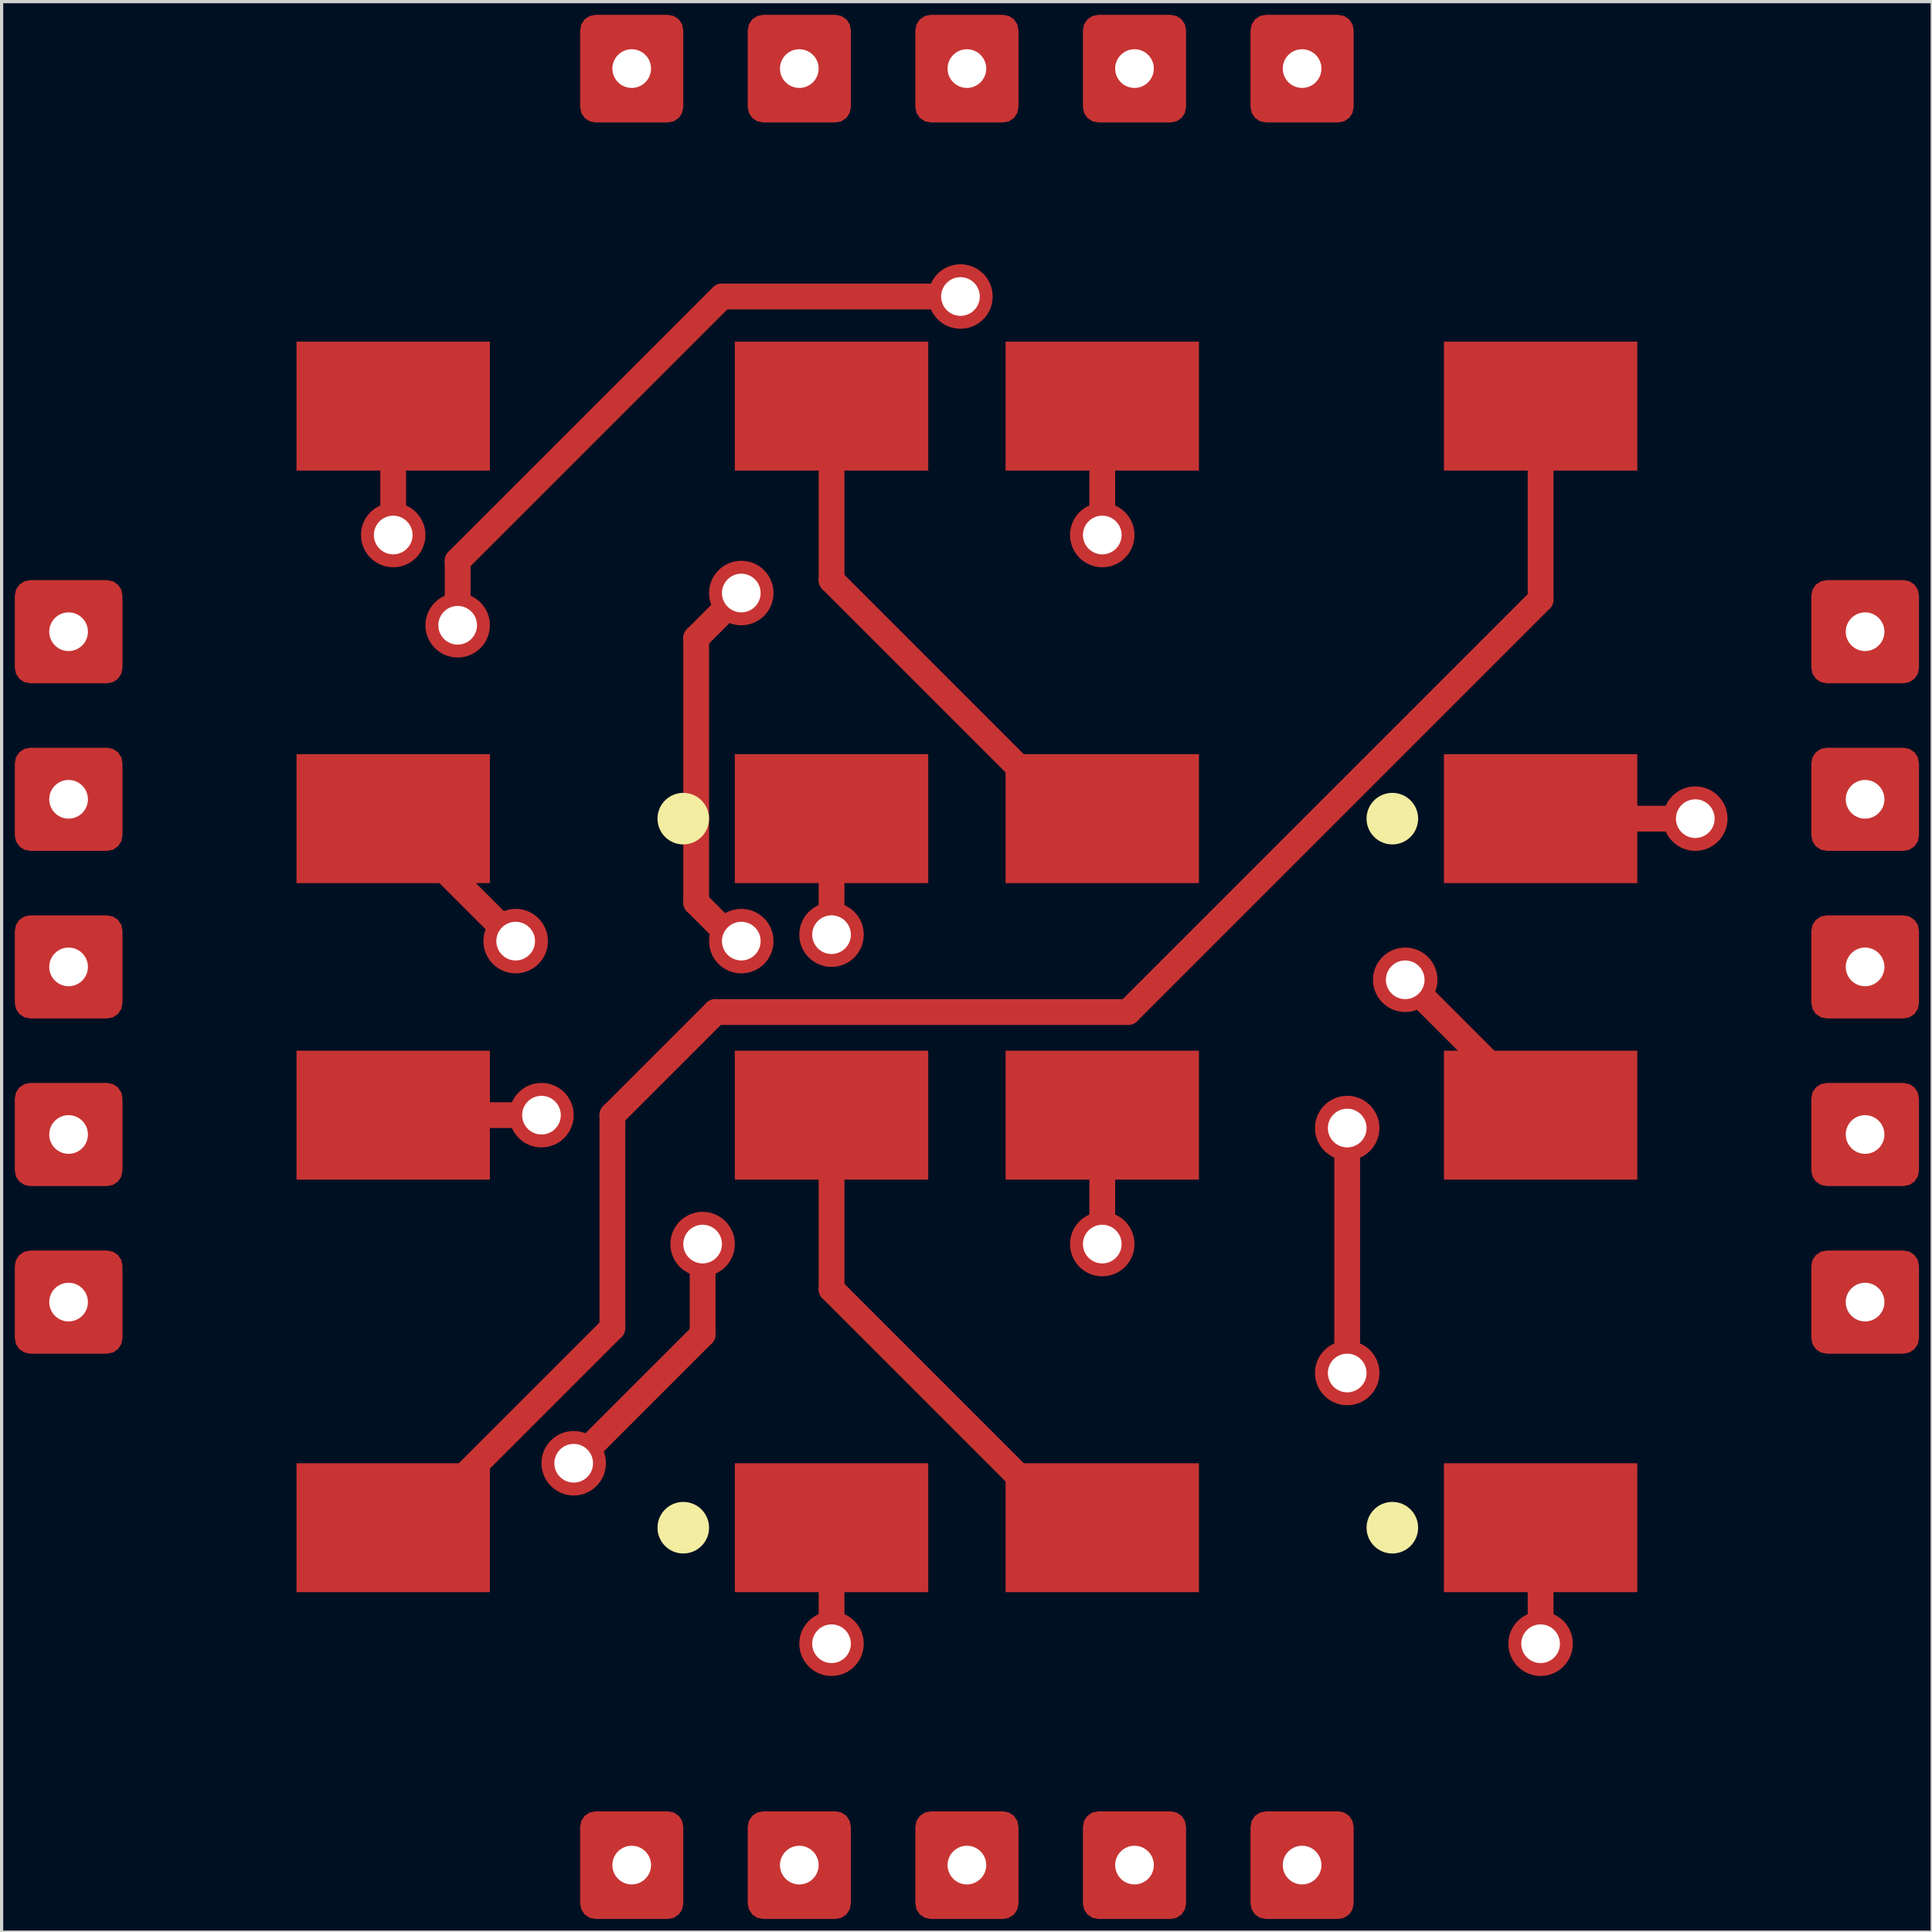
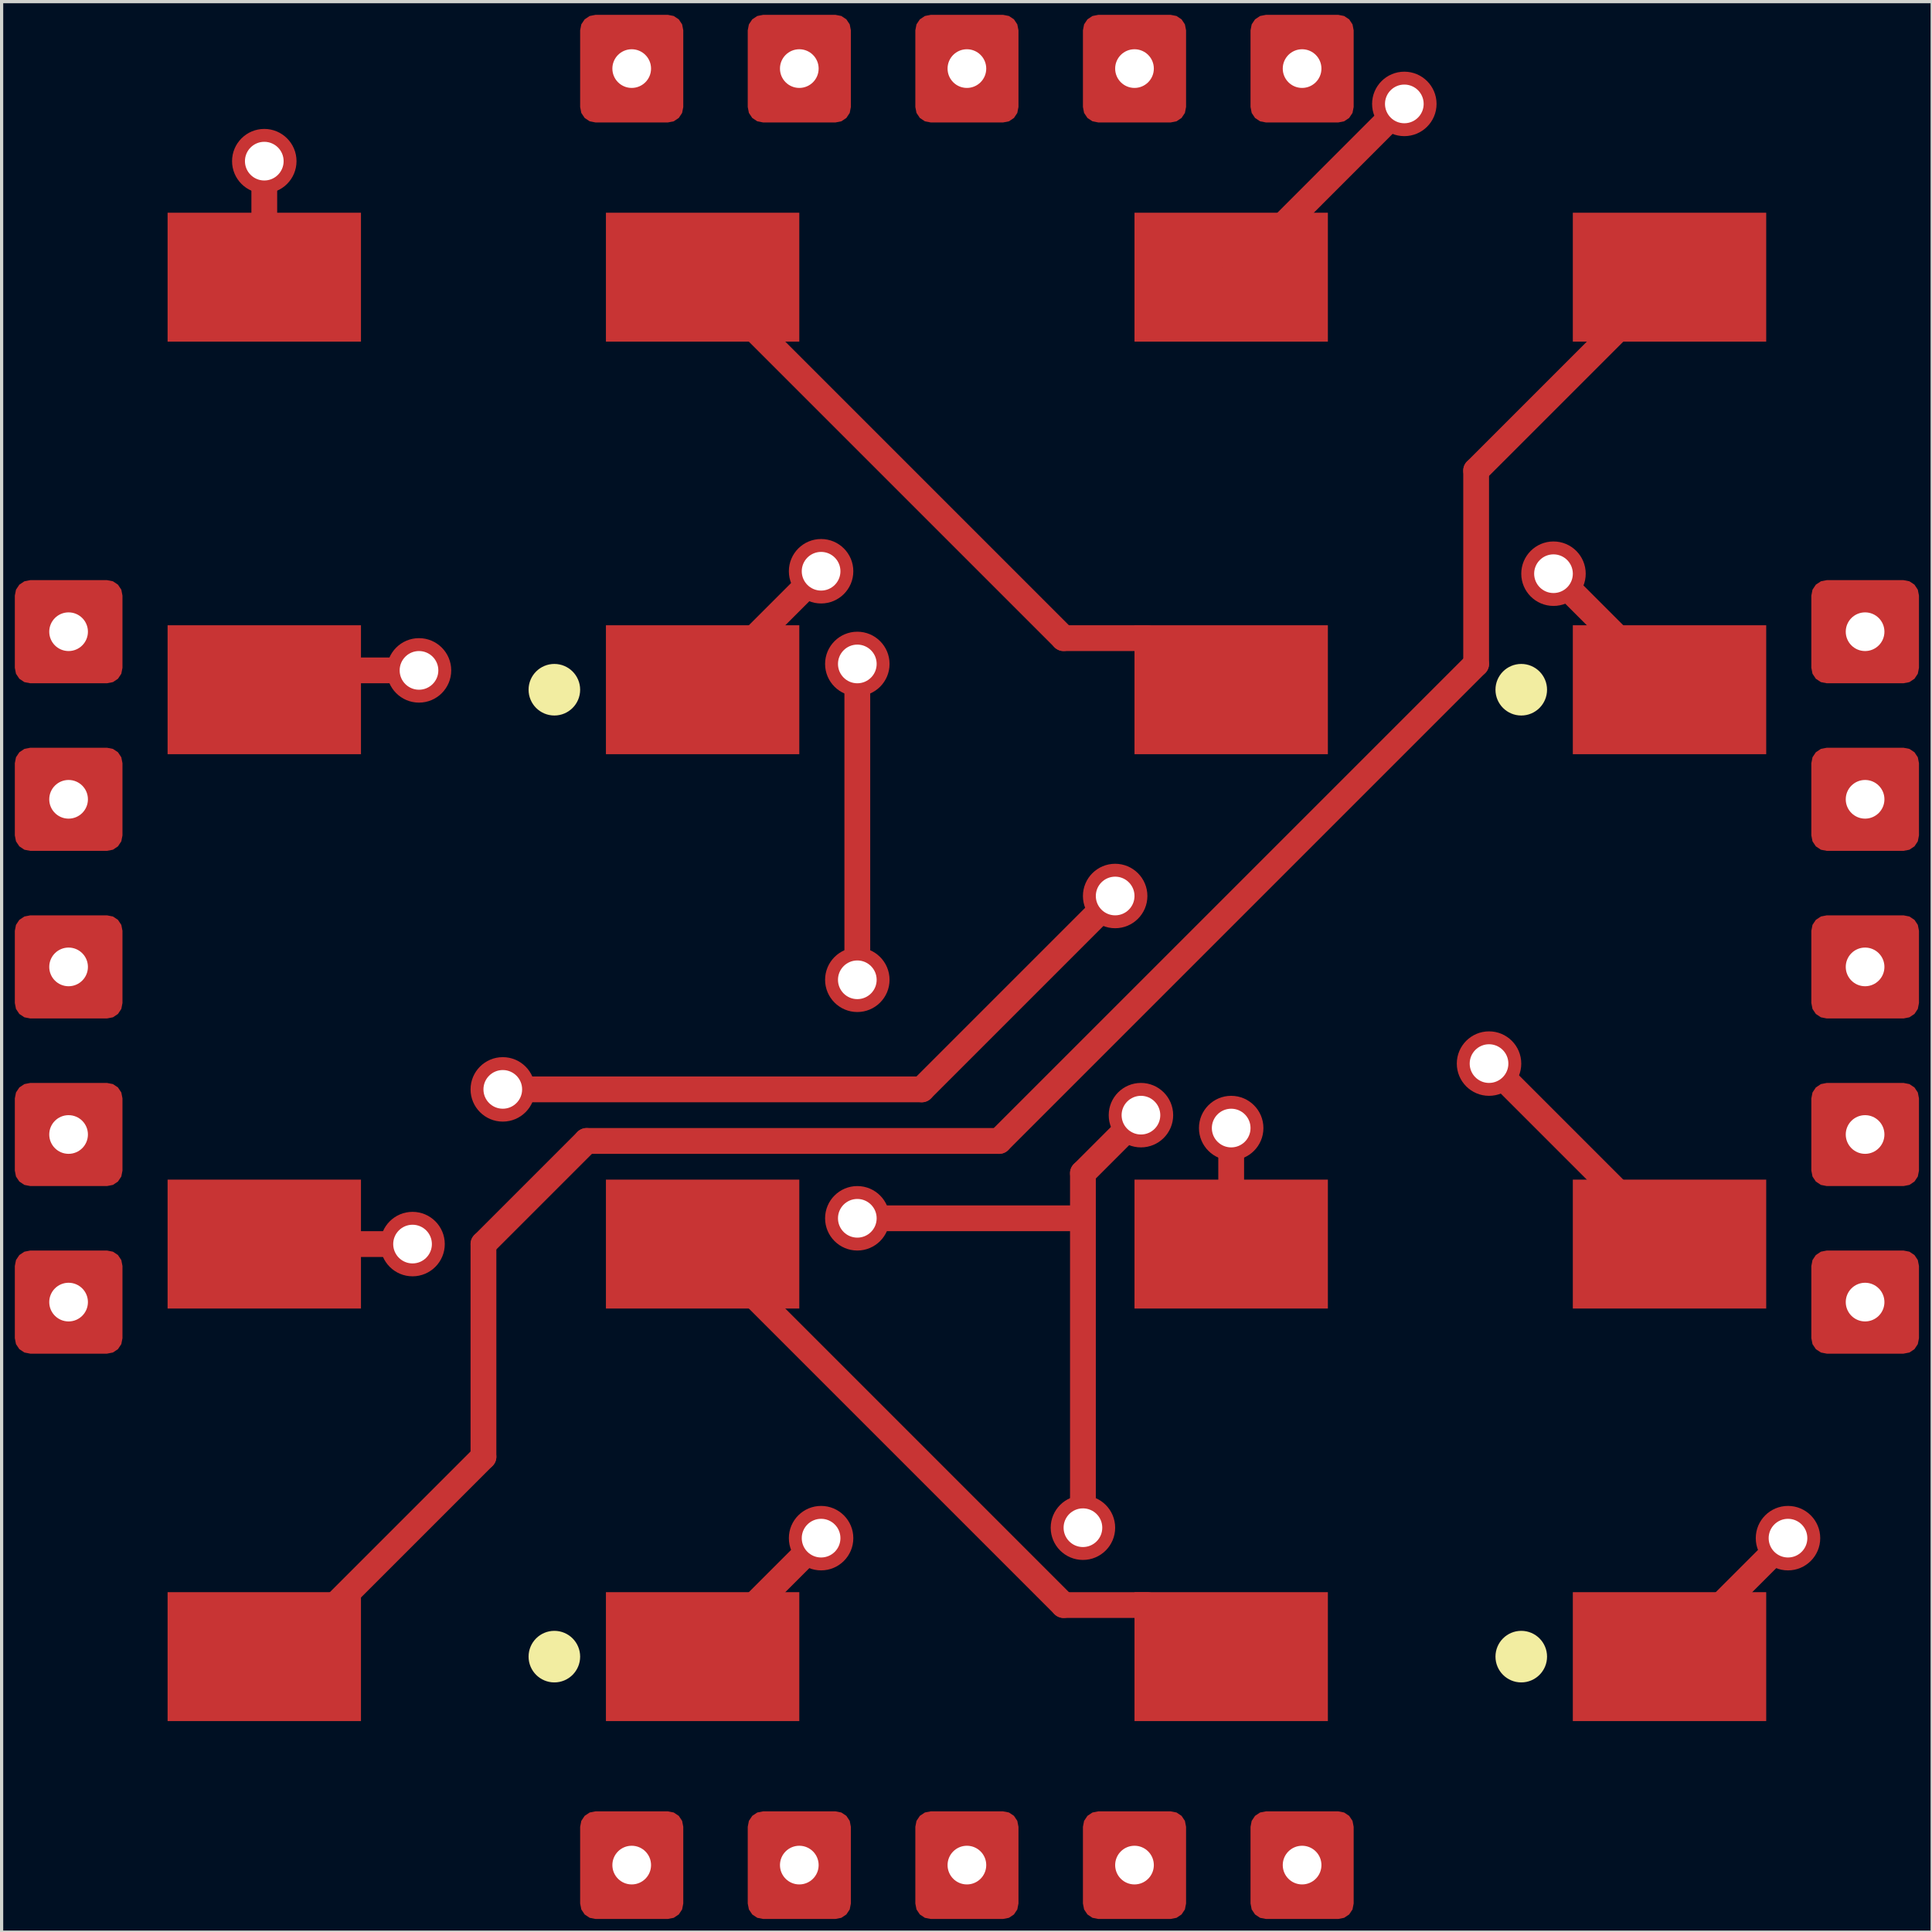
<svg xmlns="http://www.w3.org/2000/svg" version="1.1" width="480" height="480" viewBox="0 0 14.986 14.986">
  <rect x="0" y="0" width="14.986" height="14.986" fill="#001023" />
  <g style="fill:#000000; fill-opacity:1;stroke:#000000; stroke-opacity:1; stroke-linecap:round; stroke-linejoin:round;" transform="translate(0 0) scale(1 1)">
-     <path style="fill:#C83434; fill-opacity:1; stroke:none;fill-rule:evenodd;" d="M 0.235,10.5 0.189,10.491 0.15,10.465 0.124,10.426 0.115,10.38 0.115,9.82 0.124,9.774 0.15,9.735 0.189,9.709 0.235,9.7 0.83,9.7 0.876,9.709 0.915,9.735 0.941,9.774 0.95,9.82 0.95,10.38 0.941,10.426 0.915,10.465 0.876,10.491 0.83,10.5 Z" />
-     <path style="fill:#C83434; fill-opacity:1; stroke:none;fill-rule:evenodd;" d="M 0.235,9.2 0.189,9.191 0.15,9.165 0.124,9.126 0.115,9.08 0.115,8.52 0.124,8.474 0.15,8.435 0.189,8.409 0.235,8.4 0.83,8.4 0.876,8.409 0.915,8.435 0.941,8.474 0.95,8.52 0.95,9.08 0.941,9.126 0.915,9.165 0.876,9.191 0.83,9.2 Z" />
-     <path style="fill:#C83434; fill-opacity:1; stroke:none;fill-rule:evenodd;" d="M 0.235,7.9 0.189,7.891 0.15,7.865 0.124,7.826 0.115,7.78 0.115,7.22 0.124,7.174 0.15,7.135 0.189,7.109 0.235,7.1 0.83,7.1 0.876,7.109 0.915,7.135 0.941,7.174 0.95,7.22 0.95,7.78 0.941,7.826 0.915,7.865 0.876,7.891 0.83,7.9 Z" />
-     <path style="fill:#C83434; fill-opacity:1; stroke:none;fill-rule:evenodd;" d="M 0.235,6.6 0.189,6.591 0.15,6.565 0.124,6.526 0.115,6.48 0.115,5.92 0.124,5.874 0.15,5.835 0.189,5.809 0.235,5.8 0.83,5.8 0.876,5.809 0.915,5.835 0.941,5.874 0.95,5.92 0.95,6.48 0.941,6.526 0.915,6.565 0.876,6.591 0.83,6.6 Z" />
-     <path style="fill:#C83434; fill-opacity:1; stroke:none;fill-rule:evenodd;" d="M 0.235,5.3 0.189,5.291 0.15,5.265 0.124,5.226 0.115,5.18 0.115,4.62 0.124,4.574 0.15,4.535 0.189,4.509 0.235,4.5 0.83,4.5 0.876,4.509 0.915,4.535 0.941,4.574 0.95,4.62 0.95,5.18 0.941,5.226 0.915,5.265 0.876,5.291 0.83,5.3 Z" />
-     <path style="fill:#C83434; fill-opacity:1; stroke:none;fill-rule:evenodd;" d="M 7.2,11.35 7.2,12.35 5.7,12.35 5.7,11.35 Z" />
-     <path style="fill:#C83434; fill-opacity:1; stroke:none;fill-rule:evenodd;" d="M 7.2,8.15 7.2,9.15 5.7,9.15 5.7,8.15 Z" />
-     <path style="fill:#C83434; fill-opacity:1; stroke:none;fill-rule:evenodd;" d="M 3.8,8.15 3.8,9.15 2.3,9.15 2.3,8.15 Z" />
-     <path style="fill:#C83434; fill-opacity:1; stroke:none;fill-rule:evenodd;" d="M 3.8,11.35 3.8,12.35 2.3,12.35 2.3,11.35 Z" />
+     <path style="fill:#C83434; fill-opacity:1; stroke:none;fill-rule:evenodd;" d="M 6.2,4.85 6.2,5.85 4.7,5.85 4.7,4.85 Z" />
+     <path style="fill:#C83434; fill-opacity:1; stroke:none;fill-rule:evenodd;" d="M 6.2,1.65 6.2,2.65 4.7,2.65 4.7,1.65 Z" />
+     <path style="fill:#C83434; fill-opacity:1; stroke:none;fill-rule:evenodd;" d="M 2.8,1.65 2.8,2.65 1.3,2.65 1.3,1.65 Z" />
+     <path style="fill:#C83434; fill-opacity:1; stroke:none;fill-rule:evenodd;" d="M 2.8,4.85 2.8,5.85 1.3,5.85 1.3,4.85 Z" />
    <path style="fill:#C83434; fill-opacity:1; stroke:none;fill-rule:evenodd;" d="M 4.5,0.235 4.509,0.189 4.535,0.15 4.574,0.124 4.62,0.115 5.18,0.115 5.226,0.124 5.265,0.15 5.291,0.189 5.3,0.235 5.3,0.83 5.291,0.876 5.265,0.915 5.226,0.941 5.18,0.95 4.62,0.95 4.574,0.941 4.535,0.915 4.509,0.876 4.5,0.83 Z" />
    <path style="fill:#C83434; fill-opacity:1; stroke:none;fill-rule:evenodd;" d="M 5.8,0.235 5.809,0.189 5.835,0.15 5.874,0.124 5.92,0.115 6.48,0.115 6.526,0.124 6.565,0.15 6.591,0.189 6.6,0.235 6.6,0.83 6.591,0.876 6.565,0.915 6.526,0.941 6.48,0.95 5.92,0.95 5.874,0.941 5.835,0.915 5.809,0.876 5.8,0.83 Z" />
    <path style="fill:#C83434; fill-opacity:1; stroke:none;fill-rule:evenodd;" d="M 7.1,0.235 7.109,0.189 7.135,0.15 7.174,0.124 7.22,0.115 7.78,0.115 7.826,0.124 7.865,0.15 7.891,0.189 7.9,0.235 7.9,0.83 7.891,0.876 7.865,0.915 7.826,0.941 7.78,0.95 7.22,0.95 7.174,0.941 7.135,0.915 7.109,0.876 7.1,0.83 Z" />
    <path style="fill:#C83434; fill-opacity:1; stroke:none;fill-rule:evenodd;" d="M 8.4,0.235 8.409,0.189 8.435,0.15 8.474,0.124 8.52,0.115 9.08,0.115 9.126,0.124 9.165,0.15 9.191,0.189 9.2,0.235 9.2,0.83 9.191,0.876 9.165,0.915 9.126,0.941 9.08,0.95 8.52,0.95 8.474,0.941 8.435,0.915 8.409,0.876 8.4,0.83 Z" />
    <path style="fill:#C83434; fill-opacity:1; stroke:none;fill-rule:evenodd;" d="M 9.7,0.235 9.709,0.189 9.735,0.15 9.774,0.124 9.82,0.115 10.38,0.115 10.426,0.124 10.465,0.15 10.491,0.189 10.5,0.235 10.5,0.83 10.491,0.876 10.465,0.915 10.426,0.941 10.38,0.95 9.82,0.95 9.774,0.941 9.735,0.915 9.709,0.876 9.7,0.83 Z" />
    <path style="fill:#C83434; fill-opacity:1; stroke:none;fill-rule:evenodd;" d="M 10.5,14.765 10.491,14.811 10.465,14.85 10.426,14.876 10.38,14.885 9.82,14.885 9.774,14.876 9.735,14.85 9.709,14.811 9.7,14.765 9.7,14.17 9.709,14.124 9.735,14.085 9.774,14.059 9.82,14.05 10.38,14.05 10.426,14.059 10.465,14.085 10.491,14.124 10.5,14.17 Z" />
    <path style="fill:#C83434; fill-opacity:1; stroke:none;fill-rule:evenodd;" d="M 9.2,14.765 9.191,14.811 9.165,14.85 9.126,14.876 9.08,14.885 8.52,14.885 8.474,14.876 8.435,14.85 8.409,14.811 8.4,14.765 8.4,14.17 8.409,14.124 8.435,14.085 8.474,14.059 8.52,14.05 9.08,14.05 9.126,14.059 9.165,14.085 9.191,14.124 9.2,14.17 Z" />
    <path style="fill:#C83434; fill-opacity:1; stroke:none;fill-rule:evenodd;" d="M 7.9,14.765 7.891,14.811 7.865,14.85 7.826,14.876 7.78,14.885 7.22,14.885 7.174,14.876 7.135,14.85 7.109,14.811 7.1,14.765 7.1,14.17 7.109,14.124 7.135,14.085 7.174,14.059 7.22,14.05 7.78,14.05 7.826,14.059 7.865,14.085 7.891,14.124 7.9,14.17 Z" />
    <path style="fill:#C83434; fill-opacity:1; stroke:none;fill-rule:evenodd;" d="M 6.6,14.765 6.591,14.811 6.565,14.85 6.526,14.876 6.48,14.885 5.92,14.885 5.874,14.876 5.835,14.85 5.809,14.811 5.8,14.765 5.8,14.17 5.809,14.124 5.835,14.085 5.874,14.059 5.92,14.05 6.48,14.05 6.526,14.059 6.565,14.085 6.591,14.124 6.6,14.17 Z" />
    <path style="fill:#C83434; fill-opacity:1; stroke:none;fill-rule:evenodd;" d="M 5.3,14.765 5.291,14.811 5.265,14.85 5.226,14.876 5.18,14.885 4.62,14.885 4.574,14.876 4.535,14.85 4.509,14.811 4.5,14.765 4.5,14.17 4.509,14.124 4.535,14.085 4.574,14.059 4.62,14.05 5.18,14.05 5.226,14.059 5.265,14.085 5.291,14.124 5.3,14.17 Z" />
-     <path style="fill:#C83434; fill-opacity:1; stroke:none;fill-rule:evenodd;" d="M 7.2,5.85 7.2,6.85 5.7,6.85 5.7,5.85 Z" />
-     <path style="fill:#C83434; fill-opacity:1; stroke:none;fill-rule:evenodd;" d="M 7.2,2.65 7.2,3.65 5.7,3.65 5.7,2.65 Z" />
-     <path style="fill:#C83434; fill-opacity:1; stroke:none;fill-rule:evenodd;" d="M 3.8,2.65 3.8,3.65 2.3,3.65 2.3,2.65 Z" />
-     <path style="fill:#C83434; fill-opacity:1; stroke:none;fill-rule:evenodd;" d="M 3.8,5.85 3.8,6.85 2.3,6.85 2.3,5.85 Z" />
+     <path style="fill:#C83434; fill-opacity:1; stroke:none;fill-rule:evenodd;" d="M 13.7,12.35 13.7,13.35 12.2,13.35 12.2,12.35 Z" />
+     <path style="fill:#C83434; fill-opacity:1; stroke:none;fill-rule:evenodd;" d="M 13.7,9.15 13.7,10.15 12.2,10.15 12.2,9.15 Z" />
+     <path style="fill:#C83434; fill-opacity:1; stroke:none;fill-rule:evenodd;" d="M 10.3,9.15 10.3,10.15 8.8,10.15 8.8,9.15 Z" />
+     <path style="fill:#C83434; fill-opacity:1; stroke:none;fill-rule:evenodd;" d="M 10.3,12.35 10.3,13.35 8.8,13.35 8.8,12.35 Z" />
+     <path style="fill:#C83434; fill-opacity:1; stroke:none;fill-rule:evenodd;" d="M 13.7,4.85 13.7,5.85 12.2,5.85 12.2,4.85 Z" />
+     <path style="fill:#C83434; fill-opacity:1; stroke:none;fill-rule:evenodd;" d="M 13.7,1.65 13.7,2.65 12.2,2.65 12.2,1.65 Z" />
+     <path style="fill:#C83434; fill-opacity:1; stroke:none;fill-rule:evenodd;" d="M 10.3,1.65 10.3,2.65 8.8,2.65 8.8,1.65 Z" />
+     <path style="fill:#C83434; fill-opacity:1; stroke:none;fill-rule:evenodd;" d="M 10.3,4.85 10.3,5.85 8.8,5.85 8.8,4.85 Z" />
+     <path style="fill:#C83434; fill-opacity:1; stroke:none;fill-rule:evenodd;" d="M 0.235,10.5 0.189,10.491 0.15,10.465 0.124,10.426 0.115,10.38 0.115,9.82 0.124,9.774 0.15,9.735 0.189,9.709 0.235,9.7 0.83,9.7 0.876,9.709 0.915,9.735 0.941,9.774 0.95,9.82 0.95,10.38 0.941,10.426 0.915,10.465 0.876,10.491 0.83,10.5 Z" />
+     <path style="fill:#C83434; fill-opacity:1; stroke:none;fill-rule:evenodd;" d="M 0.235,9.2 0.189,9.191 0.15,9.165 0.124,9.126 0.115,9.08 0.115,8.52 0.124,8.474 0.15,8.435 0.189,8.409 0.235,8.4 0.83,8.4 0.876,8.409 0.915,8.435 0.941,8.474 0.95,8.52 0.95,9.08 0.941,9.126 0.915,9.165 0.876,9.191 0.83,9.2 Z" />
+     <path style="fill:#C83434; fill-opacity:1; stroke:none;fill-rule:evenodd;" d="M 0.235,7.9 0.189,7.891 0.15,7.865 0.124,7.826 0.115,7.78 0.115,7.22 0.124,7.174 0.15,7.135 0.189,7.109 0.235,7.1 0.83,7.1 0.876,7.109 0.915,7.135 0.941,7.174 0.95,7.22 0.95,7.78 0.941,7.826 0.915,7.865 0.876,7.891 0.83,7.9 Z" />
+     <path style="fill:#C83434; fill-opacity:1; stroke:none;fill-rule:evenodd;" d="M 0.235,6.6 0.189,6.591 0.15,6.565 0.124,6.526 0.115,6.48 0.115,5.92 0.124,5.874 0.15,5.835 0.189,5.809 0.235,5.8 0.83,5.8 0.876,5.809 0.915,5.835 0.941,5.874 0.95,5.92 0.95,6.48 0.941,6.526 0.915,6.565 0.876,6.591 0.83,6.6 Z" />
+     <path style="fill:#C83434; fill-opacity:1; stroke:none;fill-rule:evenodd;" d="M 0.235,5.3 0.189,5.291 0.15,5.265 0.124,5.226 0.115,5.18 0.115,4.62 0.124,4.574 0.15,4.535 0.189,4.509 0.235,4.5 0.83,4.5 0.876,4.509 0.915,4.535 0.941,4.574 0.95,4.62 0.95,5.18 0.941,5.226 0.915,5.265 0.876,5.291 0.83,5.3 Z" />
    <path style="fill:#C83434; fill-opacity:1; stroke:none;fill-rule:evenodd;" d="M 14.765,4.5 14.811,4.509 14.85,4.535 14.876,4.574 14.885,4.62 14.885,5.18 14.876,5.226 14.85,5.265 14.811,5.291 14.765,5.3 14.17,5.3 14.124,5.291 14.085,5.265 14.059,5.226 14.05,5.18 14.05,4.62 14.059,4.574 14.085,4.535 14.124,4.509 14.17,4.5 Z" />
    <path style="fill:#C83434; fill-opacity:1; stroke:none;fill-rule:evenodd;" d="M 14.765,5.8 14.811,5.809 14.85,5.835 14.876,5.874 14.885,5.92 14.885,6.48 14.876,6.526 14.85,6.565 14.811,6.591 14.765,6.6 14.17,6.6 14.124,6.591 14.085,6.565 14.059,6.526 14.05,6.48 14.05,5.92 14.059,5.874 14.085,5.835 14.124,5.809 14.17,5.8 Z" />
    <path style="fill:#C83434; fill-opacity:1; stroke:none;fill-rule:evenodd;" d="M 14.765,7.1 14.811,7.109 14.85,7.135 14.876,7.174 14.885,7.22 14.885,7.78 14.876,7.826 14.85,7.865 14.811,7.891 14.765,7.9 14.17,7.9 14.124,7.891 14.085,7.865 14.059,7.826 14.05,7.78 14.05,7.22 14.059,7.174 14.085,7.135 14.124,7.109 14.17,7.1 Z" />
    <path style="fill:#C83434; fill-opacity:1; stroke:none;fill-rule:evenodd;" d="M 14.765,8.4 14.811,8.409 14.85,8.435 14.876,8.474 14.885,8.52 14.885,9.08 14.876,9.126 14.85,9.165 14.811,9.191 14.765,9.2 14.17,9.2 14.124,9.191 14.085,9.165 14.059,9.126 14.05,9.08 14.05,8.52 14.059,8.474 14.085,8.435 14.124,8.409 14.17,8.4 Z" />
    <path style="fill:#C83434; fill-opacity:1; stroke:none;fill-rule:evenodd;" d="M 14.765,9.7 14.811,9.709 14.85,9.735 14.876,9.774 14.885,9.82 14.885,10.38 14.876,10.426 14.85,10.465 14.811,10.491 14.765,10.5 14.17,10.5 14.124,10.491 14.085,10.465 14.059,10.426 14.05,10.38 14.05,9.82 14.059,9.774 14.085,9.735 14.124,9.709 14.17,9.7 Z" />
-     <path style="fill:#C83434; fill-opacity:1; stroke:none;fill-rule:evenodd;" d="M 12.7,11.35 12.7,12.35 11.2,12.35 11.2,11.35 Z" />
-     <path style="fill:#C83434; fill-opacity:1; stroke:none;fill-rule:evenodd;" d="M 12.7,8.15 12.7,9.15 11.2,9.15 11.2,8.15 Z" />
-     <path style="fill:#C83434; fill-opacity:1; stroke:none;fill-rule:evenodd;" d="M 9.3,8.15 9.3,9.15 7.8,9.15 7.8,8.15 Z" />
-     <path style="fill:#C83434; fill-opacity:1; stroke:none;fill-rule:evenodd;" d="M 9.3,11.35 9.3,12.35 7.8,12.35 7.8,11.35 Z" />
-     <path style="fill:#C83434; fill-opacity:1; stroke:none;fill-rule:evenodd;" d="M 12.7,5.85 12.7,6.85 11.2,6.85 11.2,5.85 Z" />
-     <path style="fill:#C83434; fill-opacity:1; stroke:none;fill-rule:evenodd;" d="M 12.7,2.65 12.7,3.65 11.2,3.65 11.2,2.65 Z" />
-     <path style="fill:#C83434; fill-opacity:1; stroke:none;fill-rule:evenodd;" d="M 9.3,2.65 9.3,3.65 7.8,3.65 7.8,2.65 Z" />
-     <path style="fill:#C83434; fill-opacity:1; stroke:none;fill-rule:evenodd;" d="M 9.3,5.85 9.3,6.85 7.8,6.85 7.8,5.85 Z" />
+     <path style="fill:#C83434; fill-opacity:1; stroke:none;fill-rule:evenodd;" d="M 6.2,12.35 6.2,13.35 4.7,13.35 4.7,12.35 Z" />
+     <path style="fill:#C83434; fill-opacity:1; stroke:none;fill-rule:evenodd;" d="M 6.2,9.15 6.2,10.15 4.7,10.15 4.7,9.15 Z" />
+     <path style="fill:#C83434; fill-opacity:1; stroke:none;fill-rule:evenodd;" d="M 2.8,9.15 2.8,10.15 1.3,10.15 1.3,9.15 Z" />
+     <path style="fill:#C83434; fill-opacity:1; stroke:none;fill-rule:evenodd;" d="M 2.8,12.35 2.8,13.35 1.3,13.35 1.3,12.35 Z" />
  </g>
  <g style="fill:#C83434; fill-opacity:1; stroke:none;">
-     <circle cx="4.2" cy="8.65" r="0.25" />
-     <circle cx="3.05" cy="4.15" r="0.25" />
-     <circle cx="8.55" cy="9.65" r="0.25" />
-     <circle cx="8.55" cy="4.15" r="0.25" />
-     <circle cx="11.95" cy="12.75" r="0.25" />
-     <circle cx="6.45" cy="7.25" r="0.25" />
-     <circle cx="6.45" cy="12.75" r="0.25" />
-     <circle cx="13.15" cy="6.35" r="0.25" />
-     <circle cx="7.45" cy="2.3" r="0.25" />
-     <circle cx="5.45" cy="9.65" r="0.25" />
-     <circle cx="4.45" cy="11.35" r="0.25" />
-     <circle cx="3.55" cy="4.85" r="0.25" />
-     <circle cx="5.75" cy="4.6" r="0.25" />
-     <circle cx="5.75" cy="7.3" r="0.25" />
-     <circle cx="10.45" cy="10.65" r="0.25" />
-     <circle cx="10.45" cy="8.75" r="0.25" />
-     <circle cx="4" cy="7.3" r="0.25" />
-     <circle cx="10.9" cy="7.6" r="0.25" />
+     <circle cx="13.869" cy="11.931" r="0.25" />
+     <circle cx="6.369" cy="11.931" r="0.25" />
+     <circle cx="6.369" cy="4.431" r="0.25" />
+     <circle cx="12.05" cy="4.45" r="0.25" />
+     <circle cx="3.2" cy="9.65" r="0.25" />
+     <circle cx="2.05" cy="1.25" r="0.25" />
+     <circle cx="9.55" cy="8.75" r="0.25" />
+     <circle cx="10.893" cy="0.806" r="0.25" />
+     <circle cx="3.25" cy="5.2" r="0.25" />
+     <circle cx="6.65" cy="5.15" r="0.25" />
+     <circle cx="6.65" cy="7.6" r="0.25" />
+     <circle cx="8.85" cy="8.65" r="0.25" />
+     <circle cx="6.65" cy="9.45" r="0.25" />
+     <circle cx="8.4" cy="11.85" r="0.25" />
+     <circle cx="11.55" cy="8.25" r="0.25" />
+     <circle cx="8.65" cy="6.95" r="0.25" />
+     <circle cx="3.9" cy="8.45" r="0.25" />
  </g>
  <g style="fill:none;  stroke:#C83434; stroke-width:0.2; stroke-opacity:1;  stroke-linecap:round; stroke-linejoin:round;">
-     <path d="M8.55 3.15 L8.55 4.15 " />
-     <path d="M3.05 3.15 L3.05 4.15 " />
-     <path d="M8.55 8.65 L8.55 9.65 " />
-     <path d="M3.05 8.65 L4.2 8.65 " />
-     <path d="M11.95 6.35 L13.15 6.35 " />
-     <path d="M11.95 11.85 L11.95 12.75 " />
-     <path d="M6.45 6.35 L6.45 7.25 " />
-     <path d="M6.45 11.85 L6.45 12.75 " />
-     <path d="M5.45 9.65 L5.45 10.35 " />
-     <path d="M5.6 2.3 L3.55 4.35 " />
-     <path d="M3.55 4.35 L3.55 4.85 " />
-     <path d="M5.45 10.35 L4.45 11.35 " />
-     <path d="M7.45 2.3 L5.6 2.3 " />
-     <path d="M6.45 8.65 L6.45 10 " />
-     <path d="M6.45 10 L7.9 11.45 " />
-     <path d="M8.75 7.85 L5.55 7.85 " />
-     <path d="M11.95 3.15 L11.95 4.65 " />
-     <path d="M11.95 4.65 L8.75 7.85 " />
-     <path d="M4.75 8.65 L4.75 10.3 " />
-     <path d="M4.75 10.3 L3.6 11.45 " />
-     <path d="M5.55 7.85 L4.75 8.65 " />
-     <path d="M5.75 7.3 L5.7 7.3 " />
-     <path d="M5.4 4.95 L5.75 4.6 " />
-     <path d="M5.4 7 L5.4 4.95 " />
-     <path d="M5.7 7.3 L5.4 7 " />
-     <path d="M10.45 8.75 L10.45 10.65 " />
-     <path d="M6.45 3.15 L6.45 4.5 " />
-     <path d="M6.45 4.5 L7.9 5.95 " />
-     <path d="M3.05 6.35 L4 7.3 " />
-     <path d="M11.95 8.65 L10.9 7.6 " />
+     <path d="M5.45 5.35 L6.369 4.431 " />
+     <path d="M5.45 12.85 L6.369 11.931 " />
+     <path d="M12.95 12.85 L13.869 11.931 " />
+     <path d="M12.95 5.35 L12.05 4.45 " />
+     <path d="M8.25 4.95 L8.9 4.95 " />
+     <path d="M5.45 2.15 L8.25 4.95 " />
+     <path d="M9.55 2.15 L10.893 0.806 " />
+     <path d="M2.05 9.65 L3.2 9.65 " />
+     <path d="M2.05 2.15 L2.05 1.25 " />
+     <path d="M9.55 9.65 L9.55 8.75 " />
+     <path d="M2.2 5.2 L3.25 5.2 " />
+     <path d="M2.05 5.35 L2.2 5.2 " />
+     <path d="M6.65 7.6 L6.65 5.15 " />
+     <path d="M8.85 8.65 L8.4 9.1 " />
+     <path d="M8.4 9.1 L8.4 11.85 " />
+     <path d="M6.65 9.45 L8.4 9.45 " />
+     <path d="M12.95 9.65 L11.55 8.25 " />
+     <path d="M5.45 9.65 L8.25 12.45 " />
+     <path d="M8.25 12.45 L8.9 12.45 " />
+     <path d="M11.45 5.15 L7.75 8.85 " />
+     <path d="M3.75 11.3 L2.6 12.45 " />
+     <path d="M4.55 8.85 L3.75 9.65 " />
+     <path d="M12.95 2.15 L11.45 3.65 " />
+     <path d="M11.45 3.65 L11.45 5.15 " />
+     <path d="M3.75 9.65 L3.75 11.3 " />
+     <path d="M7.75 8.85 L4.55 8.85 " />
+     <path d="M8.65 6.95 L7.15 8.45 " />
+     <path d="M7.15 8.45 L3.9 8.45 " />
  </g>
  <g style="fill:#F2EDA1; fill-opacity:1; stroke:none;">
-     <circle cx="5.3" cy="11.85" r="0.2" />
-     <circle cx="5.3" cy="6.35" r="0.2" />
-     <circle cx="10.8" cy="11.85" r="0.2" />
-     <circle cx="10.8" cy="6.35" r="0.2" />
+     <circle cx="4.3" cy="5.35" r="0.2" />
+     <circle cx="11.8" cy="12.85" r="0.2" />
+     <circle cx="11.8" cy="5.35" r="0.2" />
+     <circle cx="4.3" cy="12.85" r="0.2" />
  </g>
  <g style="fill:none;  stroke:#D0D2CD; stroke-width:0.05; stroke-opacity:1;  stroke-linecap:round; stroke-linejoin:round;">
    <path d="M0 0 L15 0 " />
    <path d="M0 15 L0 0 " />
    <path d="M15 0 L15 15 " />
    <path d="M15 15 L0 15 " />
  </g>
  <g style="fill:#FFFFFF; fill-opacity:1; stroke:none;">
-     <circle cx="4.2" cy="8.65" r="0.15" />
-     <circle cx="3.05" cy="4.15" r="0.15" />
-     <circle cx="8.55" cy="9.65" r="0.15" />
-     <circle cx="8.55" cy="4.15" r="0.15" />
-     <circle cx="11.95" cy="12.75" r="0.15" />
-     <circle cx="6.45" cy="7.25" r="0.15" />
-     <circle cx="6.45" cy="12.75" r="0.15" />
-     <circle cx="13.15" cy="6.35" r="0.15" />
-     <circle cx="7.45" cy="2.3" r="0.15" />
-     <circle cx="5.45" cy="9.65" r="0.15" />
-     <circle cx="4.45" cy="11.35" r="0.15" />
-     <circle cx="3.55" cy="4.85" r="0.15" />
-     <circle cx="5.75" cy="4.6" r="0.15" />
-     <circle cx="5.75" cy="7.3" r="0.15" />
-     <circle cx="10.45" cy="10.65" r="0.15" />
-     <circle cx="10.45" cy="8.75" r="0.15" />
-     <circle cx="4" cy="7.3" r="0.15" />
-     <circle cx="10.9" cy="7.6" r="0.15" />
-   </g>
-   <g style="fill:#FFFFFF; fill-opacity:1; stroke:none;">
-     <circle cx="0.532" cy="10.1" r="0.15" />
-   </g>
-   <g style="fill:#FFFFFF; fill-opacity:1; stroke:none;">
-     <circle cx="0.532" cy="8.8" r="0.15" />
-   </g>
-   <g style="fill:#FFFFFF; fill-opacity:1; stroke:none;">
-     <circle cx="0.532" cy="7.5" r="0.15" />
-   </g>
-   <g style="fill:#FFFFFF; fill-opacity:1; stroke:none;">
-     <circle cx="0.532" cy="6.2" r="0.15" />
-   </g>
-   <g style="fill:#FFFFFF; fill-opacity:1; stroke:none;">
-     <circle cx="0.532" cy="4.9" r="0.15" />
+     <circle cx="13.869" cy="11.931" r="0.15" />
+     <circle cx="6.369" cy="11.931" r="0.15" />
+     <circle cx="6.369" cy="4.431" r="0.15" />
+     <circle cx="12.05" cy="4.45" r="0.15" />
+     <circle cx="3.2" cy="9.65" r="0.15" />
+     <circle cx="2.05" cy="1.25" r="0.15" />
+     <circle cx="9.55" cy="8.75" r="0.15" />
+     <circle cx="10.893" cy="0.806" r="0.15" />
+     <circle cx="3.25" cy="5.2" r="0.15" />
+     <circle cx="6.65" cy="5.15" r="0.15" />
+     <circle cx="6.65" cy="7.6" r="0.15" />
+     <circle cx="8.85" cy="8.65" r="0.15" />
+     <circle cx="6.65" cy="9.45" r="0.15" />
+     <circle cx="8.4" cy="11.85" r="0.15" />
+     <circle cx="11.55" cy="8.25" r="0.15" />
+     <circle cx="8.65" cy="6.95" r="0.15" />
+     <circle cx="3.9" cy="8.45" r="0.15" />
  </g>
  <g style="fill:#FFFFFF; fill-opacity:1; stroke:none;">
    <circle cx="4.9" cy="0.532" r="0.15" />
  </g>
  <g style="fill:#FFFFFF; fill-opacity:1; stroke:none;">
    <circle cx="6.2" cy="0.532" r="0.15" />
  </g>
  <g style="fill:#FFFFFF; fill-opacity:1; stroke:none;">
    <circle cx="7.5" cy="0.532" r="0.15" />
  </g>
  <g style="fill:#FFFFFF; fill-opacity:1; stroke:none;">
    <circle cx="8.8" cy="0.532" r="0.15" />
  </g>
  <g style="fill:#FFFFFF; fill-opacity:1; stroke:none;">
    <circle cx="10.1" cy="0.532" r="0.15" />
  </g>
  <g style="fill:#FFFFFF; fill-opacity:1; stroke:none;">
    <circle cx="10.1" cy="14.467" r="0.15" />
  </g>
  <g style="fill:#FFFFFF; fill-opacity:1; stroke:none;">
    <circle cx="8.8" cy="14.467" r="0.15" />
  </g>
  <g style="fill:#FFFFFF; fill-opacity:1; stroke:none;">
    <circle cx="7.5" cy="14.467" r="0.15" />
  </g>
  <g style="fill:#FFFFFF; fill-opacity:1; stroke:none;">
    <circle cx="6.2" cy="14.467" r="0.15" />
  </g>
  <g style="fill:#FFFFFF; fill-opacity:1; stroke:none;">
    <circle cx="4.9" cy="14.467" r="0.15" />
  </g>
  <g style="fill:#FFFFFF; fill-opacity:1; stroke:none;">
+     <circle cx="0.532" cy="10.1" r="0.15" />
+   </g>
+   <g style="fill:#FFFFFF; fill-opacity:1; stroke:none;">
+     <circle cx="0.532" cy="8.8" r="0.15" />
+   </g>
+   <g style="fill:#FFFFFF; fill-opacity:1; stroke:none;">
+     <circle cx="0.532" cy="7.5" r="0.15" />
+   </g>
+   <g style="fill:#FFFFFF; fill-opacity:1; stroke:none;">
+     <circle cx="0.532" cy="6.2" r="0.15" />
+   </g>
+   <g style="fill:#FFFFFF; fill-opacity:1; stroke:none;">
+     <circle cx="0.532" cy="4.9" r="0.15" />
+   </g>
+   <g style="fill:#FFFFFF; fill-opacity:1; stroke:none;">
    <circle cx="14.467" cy="4.9" r="0.15" />
  </g>
  <g style="fill:#FFFFFF; fill-opacity:1; stroke:none;">
    <circle cx="14.467" cy="6.2" r="0.15" />
  </g>
  <g style="fill:#FFFFFF; fill-opacity:1; stroke:none;">
    <circle cx="14.467" cy="7.5" r="0.15" />
  </g>
  <g style="fill:#FFFFFF; fill-opacity:1; stroke:none;">
    <circle cx="14.467" cy="8.8" r="0.15" />
  </g>
  <g style="fill:#FFFFFF; fill-opacity:1; stroke:none;">
    <circle cx="14.467" cy="10.1" r="0.15" />
  </g>
</svg>
